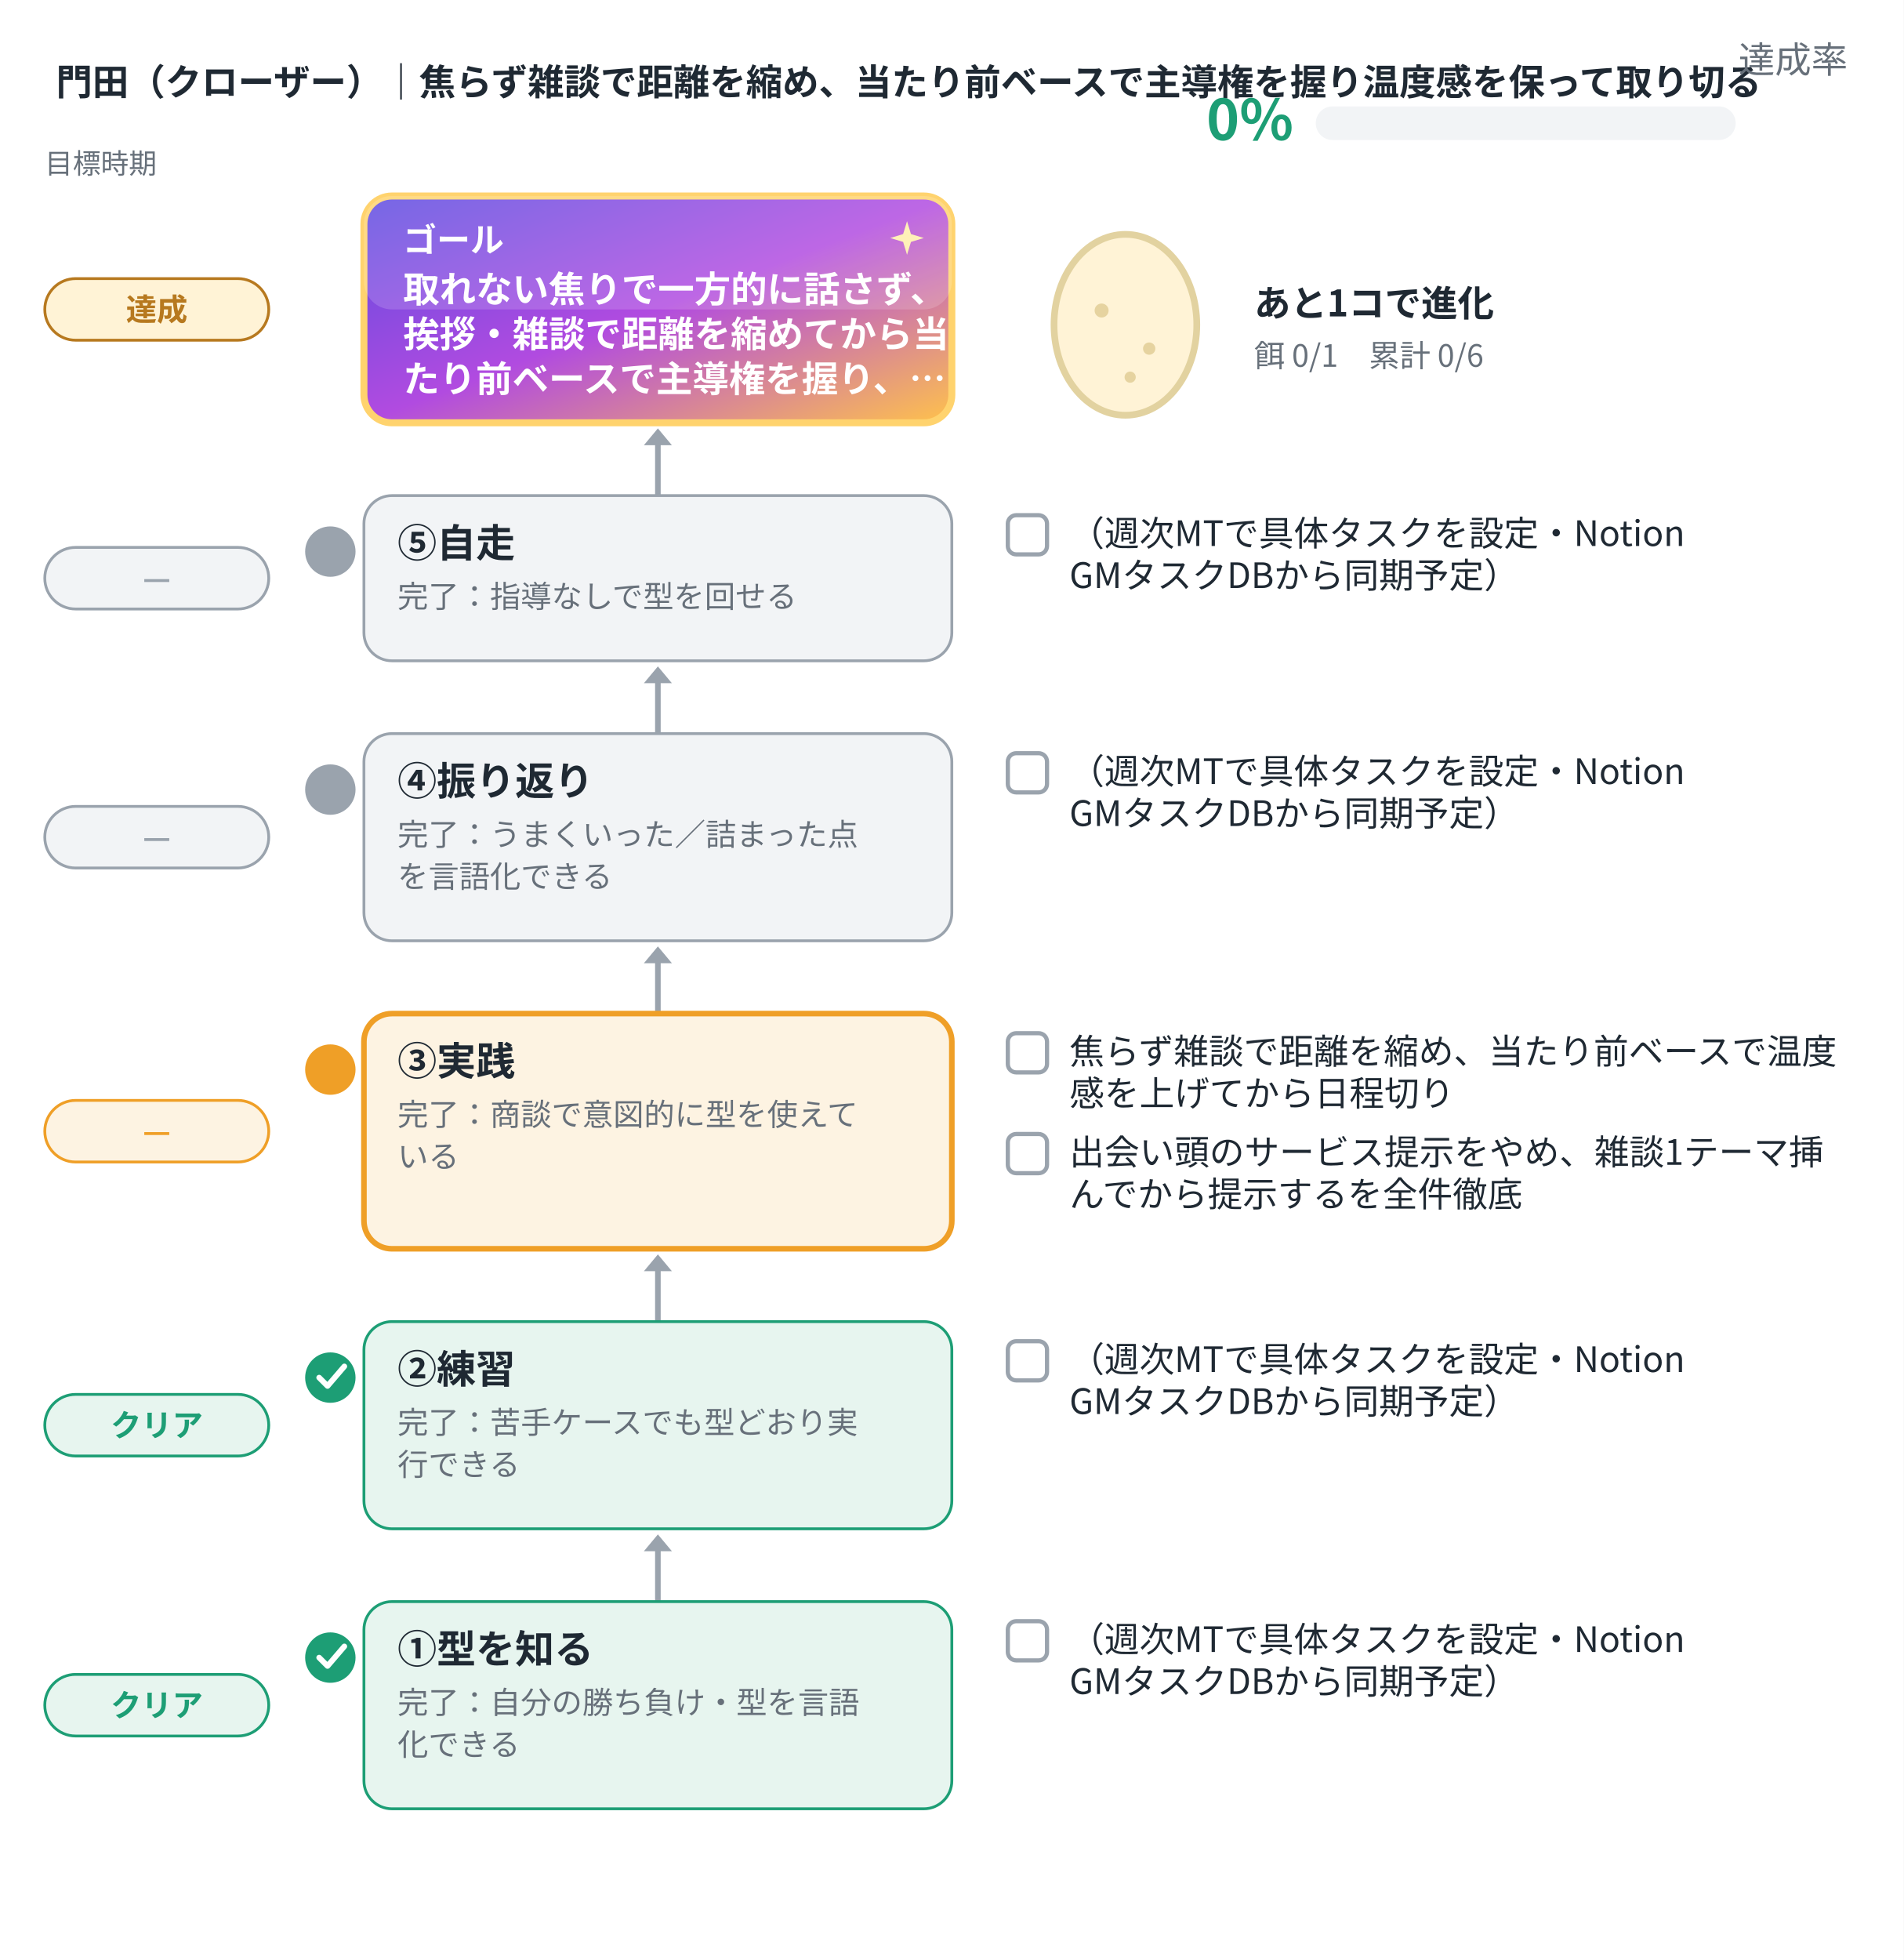
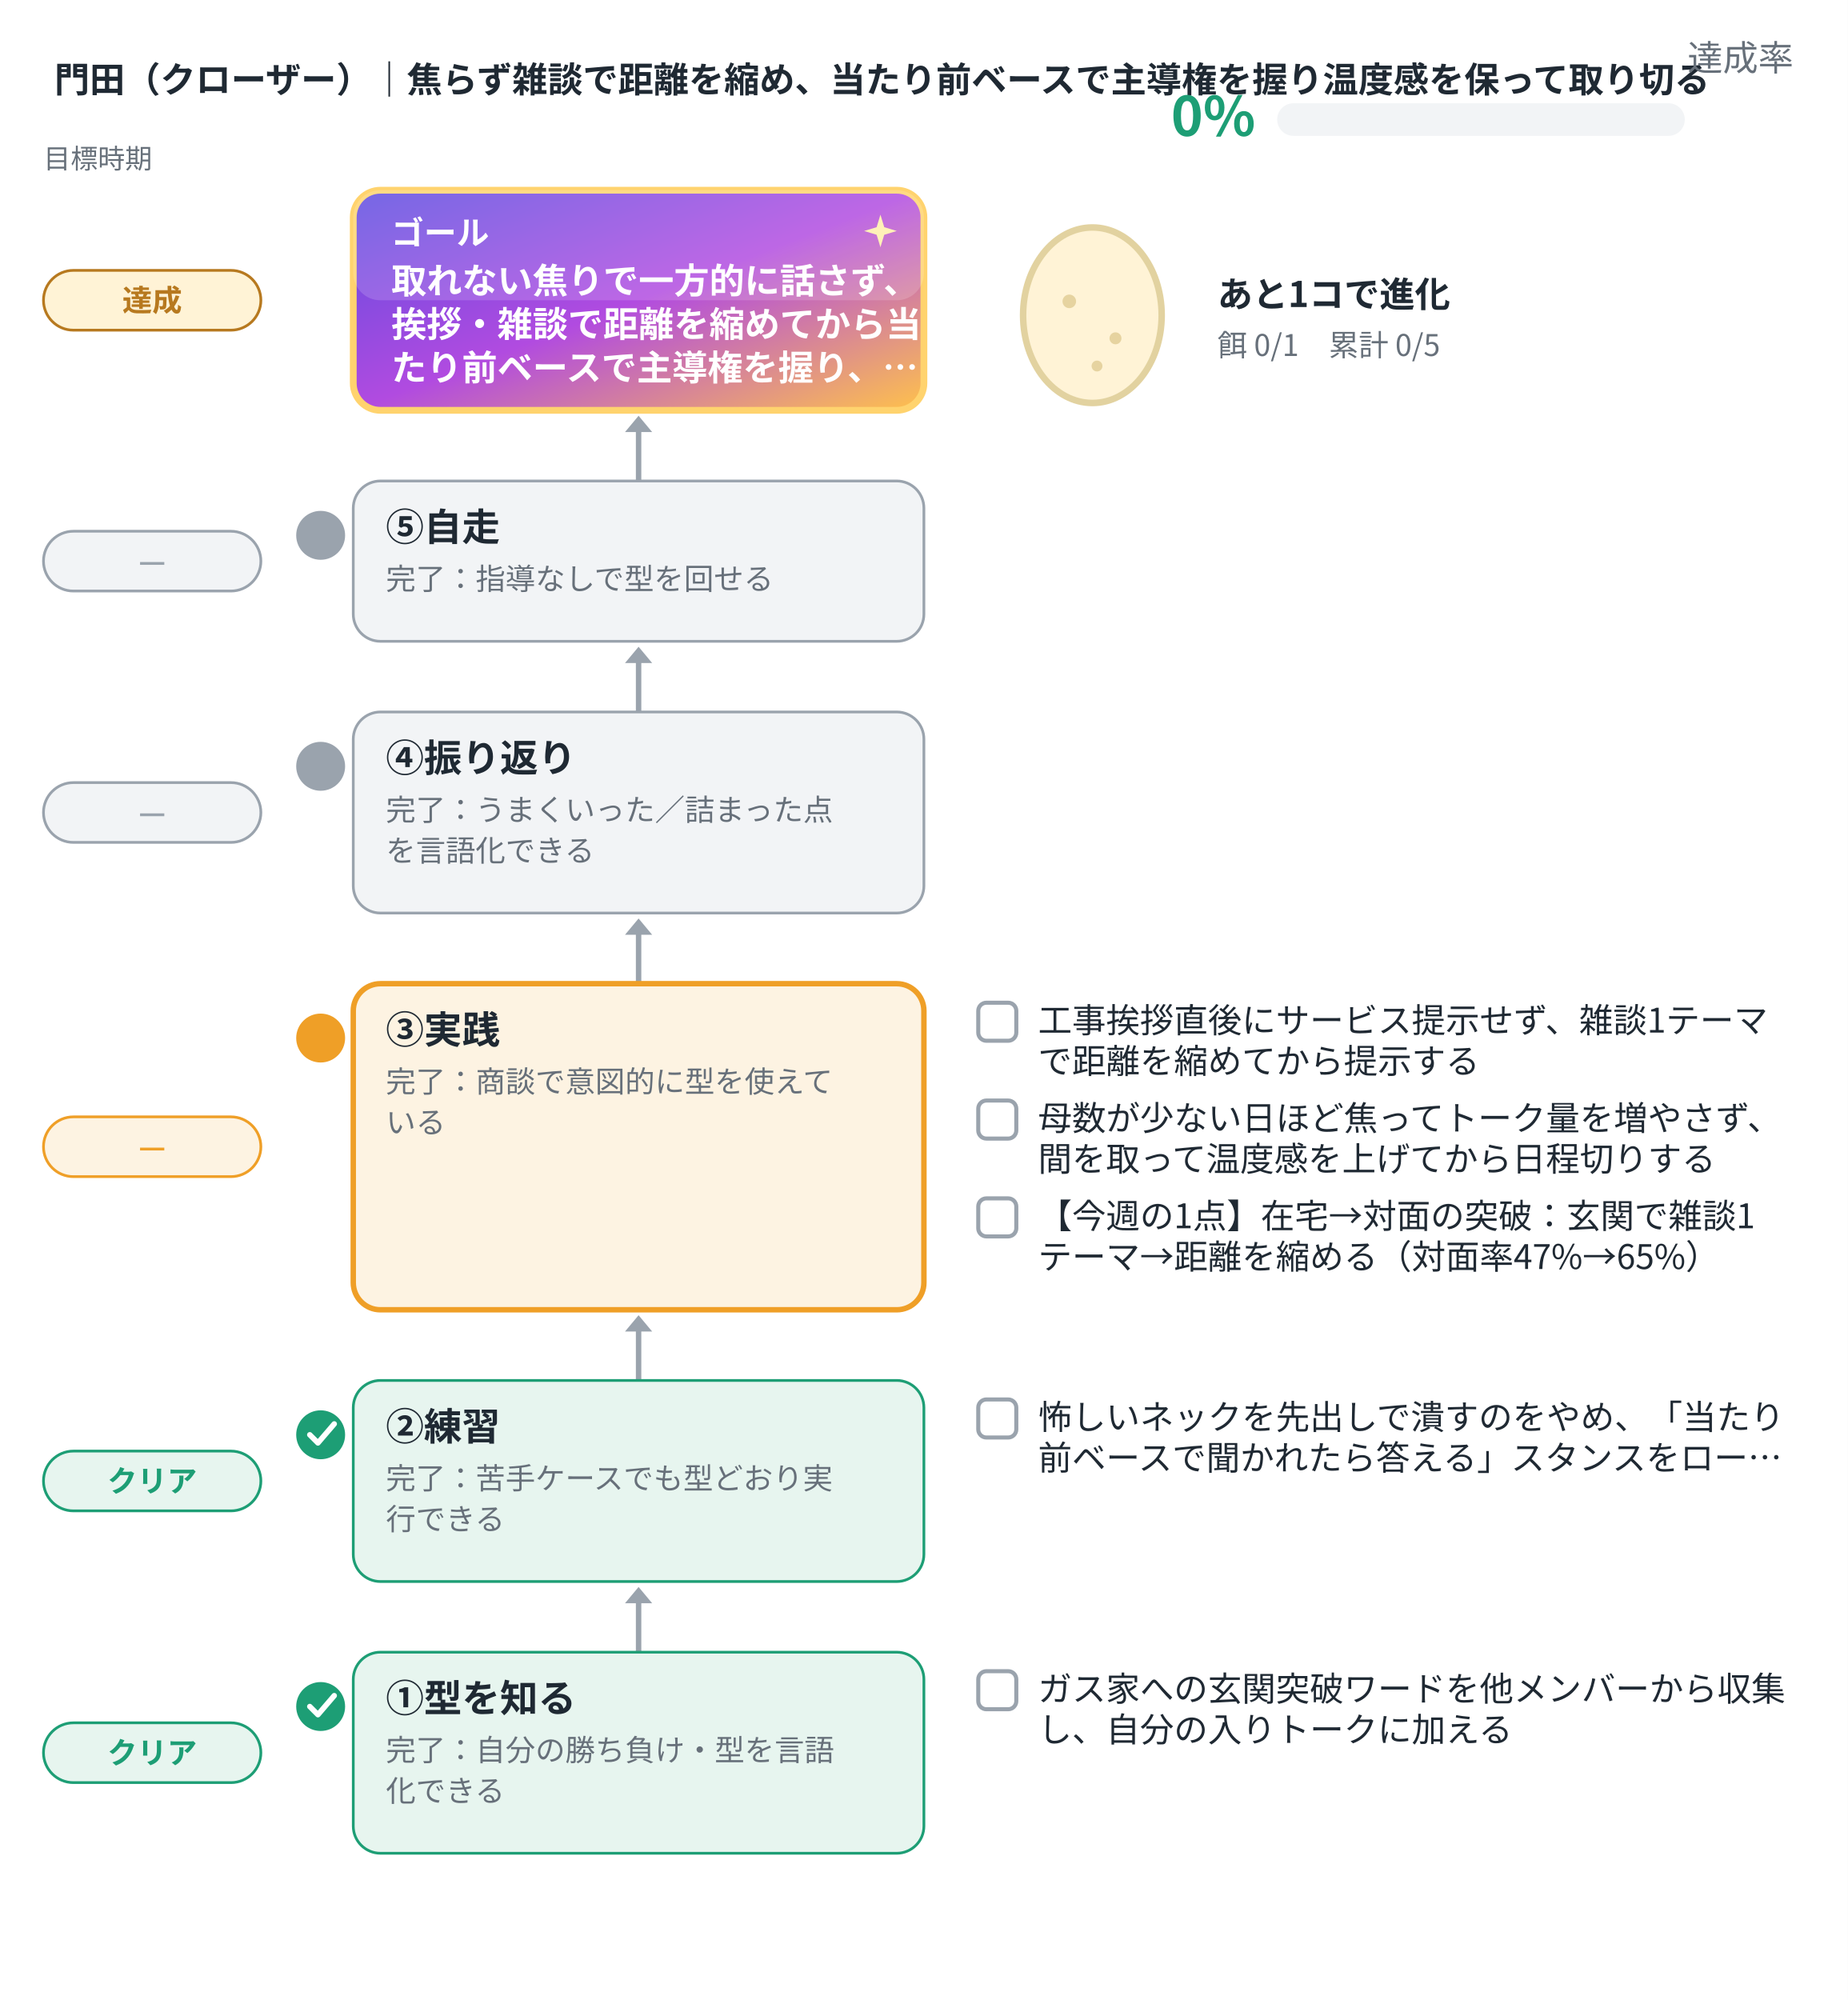
- <svg xmlns="http://www.w3.org/2000/svg" viewBox="0 0 680 700" font-family="Hiragino Sans, 'Noto Sans CJK JP', 'Yu Gothic', sans-serif" width="680" height="700">
+ <svg xmlns="http://www.w3.org/2000/svg" viewBox="0 0 680 736" font-family="Hiragino Sans, 'Noto Sans CJK JP', 'Yu Gothic', sans-serif" width="680" height="736">
  <defs>
    <linearGradient id="goalGrad" x1="0" y1="0" x2="1" y2="1">
      <stop offset="0" stop-color="#5B4BE0" />
      <stop offset="0.5" stop-color="#B14BE0" />
      <stop offset="1" stop-color="#FFC24B" />
    </linearGradient>
    <linearGradient id="phx" x1="0" y1="0" x2="0" y2="1">
      <stop offset="0" stop-color="#FFE259" />
      <stop offset="0.5" stop-color="#FF9A00" />
      <stop offset="1" stop-color="#FF3D00" />
    </linearGradient>
    <linearGradient id="phx2" x1="0" y1="0" x2="0" y2="1">
      <stop offset="0" stop-color="#FFF0A0" />
      <stop offset="1" stop-color="#FF7A00" />
    </linearGradient>
    <linearGradient id="hen" x1="0" y1="0" x2="1" y2="1">
      <stop offset="0" stop-color="#37C9B0" />
      <stop offset="0.6" stop-color="#3DA0E8" />
      <stop offset="1" stop-color="#7A5BE0" />
    </linearGradient>
    <linearGradient id="pcock" x1="0" y1="0" x2="0" y2="1">
      <stop offset="0" stop-color="#2BD0C0" />
      <stop offset="0.55" stop-color="#2E8FD0" />
      <stop offset="1" stop-color="#2E4BB0" />
    </linearGradient>
    <linearGradient id="gold" x1="0" y1="0" x2="0" y2="1">
      <stop offset="0" stop-color="#FFF0A8" />
      <stop offset="0.5" stop-color="#F2C230" />
      <stop offset="1" stop-color="#C8901A" />
    </linearGradient>
  </defs>
-   <rect x="0" y="0" width="680" height="700" fill="#FFFFFF" />
+   <rect x="0" y="0" width="680" height="736" fill="#FFFFFF" />
  <text x="20" y="34" font-size="13" font-weight="700" fill="#1F2933">門田（クローザー）｜焦らず雑談で距離を縮め、当たり前ベースで主導権を握り温度感を保って取り切る</text>
  <text x="660" y="26" text-anchor="end" font-size="13" fill="#67707A">達成率</text>
  <text x="462" y="50" text-anchor="end" font-size="20" font-weight="700" fill="#1D9E75">0%</text>
  <rect x="470" y="38" width="150" height="12" rx="6" fill="#F2F4F6" />
  <rect x="470" y="38" width="0" height="12" rx="6" fill="#1D9E75" />
  <rect x="130" y="70" width="210" height="81" rx="10" fill="url(#goalGrad)" stroke="#FFD36E" stroke-width="2.5" />
  <rect x="130" y="70" width="210" height="40.5" rx="10" fill="#FFFFFF" opacity="0.16" />
  <text x="144" y="90" font-size="12" font-weight="700" fill="#FFFFFF">ゴール</text>
  <polygon points="324.0,79.0 325.4,83.6 330.0,85.0 325.4,86.4 324.0,91.0 322.6,86.4 318.0,85.0 322.6,83.6" fill="#FFF1B8" />
  <text x="144" y="108" font-size="13" font-weight="600" fill="#FFFFFF">取れない焦りで一方的に話さず、</text>
  <text x="144" y="124" font-size="13" font-weight="600" fill="#FFFFFF">挨拶・雑談で距離を縮めてから当</text>
  <text x="144" y="140" font-size="13" font-weight="600" fill="#FFFFFF">たり前ベースで主導権を握り、…</text>
  <rect x="16" y="99.5" width="80" height="22" rx="11" fill="#FFF3D6" stroke="#B7791F" stroke-width="1" />
  <text x="56.0" y="114.5" text-anchor="middle" font-size="11" font-weight="700" fill="#B7791F">達成</text>
  <ellipse cx="402.0" cy="116.0" rx="25.5" ry="32.3" fill="#FFF3D6" />
  <ellipse cx="402.0" cy="116.0" rx="25.5" ry="32.3" fill="none" stroke="#E2D2A0" stroke-width="2.4" />
  <circle cx="393.5" cy="110.9" r="2.5" fill="#E6D3A0" />
  <circle cx="410.5" cy="124.5" r="2.2" fill="#E6D3A0" />
  <circle cx="403.7" cy="134.7" r="2.0" fill="#E6D3A0" />
  <text x="448" y="113" font-size="13" font-weight="700" fill="#1F2933">あと1コで進化</text>
-   <text x="448" y="131" font-size="11" fill="#67707A">餌 0/1　累計 0/6</text>
+   <text x="448" y="131" font-size="11" fill="#67707A">餌 0/1　累計 0/5</text>
  <text x="16" y="62" font-size="10" fill="#67707A">目標時期</text>
  <line x1="235.0" y1="177" x2="235.0" y2="157" stroke="#9AA3AD" stroke-width="2" />
  <path d="M230.0,159 L235.0,153 L240.0,159 Z" fill="#9AA3AD" />
  <rect x="130" y="177" width="210" height="59" rx="10" fill="#F2F4F6" stroke="#9AA3AD" stroke-width="1" />
  <circle cx="118" cy="197" r="9" fill="#9AA3AD" />
  <text x="142" y="199" font-size="14" font-weight="700" fill="#1F2933">⑤自走</text>
  <text x="142" y="217" font-size="11" fill="#67707A">完了：指導なしで型を回せる</text>
  <rect x="16" y="195.5" width="80" height="22" rx="11" fill="#F2F4F6" stroke="#9AA3AD" stroke-width="1" />
  <text x="56.0" y="210.5" text-anchor="middle" font-size="11" font-weight="700" fill="#9AA3AD">—</text>
-   <rect x="360" y="184" width="14" height="14" rx="3" fill="#fff" stroke="#9AA3AD" stroke-width="1.5" />
-   <text x="382" y="195" font-size="12.5" fill="#1F2933">（週次MTで具体タスクを設定・Notion </text>
-   <text x="382" y="210" font-size="12.5" fill="#1F2933">GMタスクDBから同期予定）</text>
  <line x1="235.0" y1="262" x2="235.0" y2="242" stroke="#9AA3AD" stroke-width="2" />
  <path d="M230.0,244 L235.0,238 L240.0,244 Z" fill="#9AA3AD" />
  <rect x="130" y="262" width="210" height="74" rx="10" fill="#F2F4F6" stroke="#9AA3AD" stroke-width="1" />
  <circle cx="118" cy="282" r="9" fill="#9AA3AD" />
  <text x="142" y="284" font-size="14" font-weight="700" fill="#1F2933">④振り返り</text>
  <text x="142" y="302" font-size="11" fill="#67707A">完了：うまくいった／詰まった点</text>
  <text x="142" y="317" font-size="11" fill="#67707A">を言語化できる</text>
  <rect x="16" y="288.0" width="80" height="22" rx="11" fill="#F2F4F6" stroke="#9AA3AD" stroke-width="1" />
  <text x="56.0" y="303.0" text-anchor="middle" font-size="11" font-weight="700" fill="#9AA3AD">—</text>
-   <rect x="360" y="269" width="14" height="14" rx="3" fill="#fff" stroke="#9AA3AD" stroke-width="1.5" />
-   <text x="382" y="280" font-size="12.5" fill="#1F2933">（週次MTで具体タスクを設定・Notion </text>
-   <text x="382" y="295" font-size="12.5" fill="#1F2933">GMタスクDBから同期予定）</text>
  <line x1="235.0" y1="362" x2="235.0" y2="342" stroke="#9AA3AD" stroke-width="2" />
  <path d="M230.0,344 L235.0,338 L240.0,344 Z" fill="#9AA3AD" />
-   <rect x="130" y="362" width="210" height="84" rx="10" fill="#FDF3E2" stroke="#EF9F27" stroke-width="2" />
+   <rect x="130" y="362" width="210" height="120" rx="10" fill="#FDF3E2" stroke="#EF9F27" stroke-width="2" />
  <circle cx="118" cy="382" r="9" fill="#EF9F27" />
  <text x="142" y="384" font-size="14" font-weight="700" fill="#1F2933">③実践</text>
  <text x="142" y="402" font-size="11" fill="#67707A">完了：商談で意図的に型を使えて</text>
  <text x="142" y="417" font-size="11" fill="#67707A">いる</text>
-   <rect x="16" y="393.0" width="80" height="22" rx="11" fill="#FDF3E2" stroke="#EF9F27" stroke-width="1" />
-   <text x="56.0" y="408.0" text-anchor="middle" font-size="11" font-weight="700" fill="#EF9F27">—</text>
+   <rect x="16" y="411.0" width="80" height="22" rx="11" fill="#FDF3E2" stroke="#EF9F27" stroke-width="1" />
+   <text x="56.0" y="426.0" text-anchor="middle" font-size="11" font-weight="700" fill="#EF9F27">—</text>
  <rect x="360" y="369" width="14" height="14" rx="3" fill="#fff" stroke="#9AA3AD" stroke-width="1.5" />
-   <text x="382" y="380" font-size="12.5" fill="#1F2933">焦らず雑談で距離を縮め、当たり前ベースで温度</text>
-   <text x="382" y="395" font-size="12.5" fill="#1F2933">感を上げてから日程切り</text>
+   <text x="382" y="380" font-size="12.5" fill="#1F2933">工事挨拶直後にサービス提示せず、雑談1テーマ</text>
+   <text x="382" y="395" font-size="12.5" fill="#1F2933">で距離を縮めてから提示する</text>
  <rect x="360" y="405" width="14" height="14" rx="3" fill="#fff" stroke="#9AA3AD" stroke-width="1.5" />
-   <text x="382" y="416" font-size="12.5" fill="#1F2933">出会い頭のサービス提示をやめ、雑談1テーマ挿</text>
-   <text x="382" y="431" font-size="12.5" fill="#1F2933">んでから提示するを全件徹底</text>
-   <line x1="235.0" y1="472" x2="235.0" y2="452" stroke="#9AA3AD" stroke-width="2" />
-   <path d="M230.0,454 L235.0,448 L240.0,454 Z" fill="#9AA3AD" />
-   <rect x="130" y="472" width="210" height="74" rx="10" fill="#E7F5EF" stroke="#1D9E75" stroke-width="1" />
-   <circle cx="118" cy="492" r="9" fill="#1D9E75" />
-   <path d="M114,492 l3,3 l6,-7" fill="none" stroke="#fff" stroke-width="2" stroke-linecap="round" stroke-linejoin="round" />
-   <text x="142" y="494" font-size="14" font-weight="700" fill="#1F2933">②練習</text>
-   <text x="142" y="512" font-size="11" fill="#67707A">完了：苦手ケースでも型どおり実</text>
-   <text x="142" y="527" font-size="11" fill="#67707A">行できる</text>
-   <rect x="16" y="498.0" width="80" height="22" rx="11" fill="#E7F5EF" stroke="#1D9E75" stroke-width="1" />
-   <text x="56.0" y="513.0" text-anchor="middle" font-size="11" font-weight="700" fill="#1D9E75">クリア</text>
-   <rect x="360" y="479" width="14" height="14" rx="3" fill="#fff" stroke="#9AA3AD" stroke-width="1.5" />
-   <text x="382" y="490" font-size="12.5" fill="#1F2933">（週次MTで具体タスクを設定・Notion </text>
-   <text x="382" y="505" font-size="12.5" fill="#1F2933">GMタスクDBから同期予定）</text>
-   <line x1="235.0" y1="572" x2="235.0" y2="552" stroke="#9AA3AD" stroke-width="2" />
-   <path d="M230.0,554 L235.0,548 L240.0,554 Z" fill="#9AA3AD" />
-   <rect x="130" y="572" width="210" height="74" rx="10" fill="#E7F5EF" stroke="#1D9E75" stroke-width="1" />
-   <circle cx="118" cy="592" r="9" fill="#1D9E75" />
-   <path d="M114,592 l3,3 l6,-7" fill="none" stroke="#fff" stroke-width="2" stroke-linecap="round" stroke-linejoin="round" />
-   <text x="142" y="594" font-size="14" font-weight="700" fill="#1F2933">①型を知る</text>
-   <text x="142" y="612" font-size="11" fill="#67707A">完了：自分の勝ち負け・型を言語</text>
-   <text x="142" y="627" font-size="11" fill="#67707A">化できる</text>
-   <rect x="16" y="598.0" width="80" height="22" rx="11" fill="#E7F5EF" stroke="#1D9E75" stroke-width="1" />
-   <text x="56.0" y="613.0" text-anchor="middle" font-size="11" font-weight="700" fill="#1D9E75">クリア</text>
-   <rect x="360" y="579" width="14" height="14" rx="3" fill="#fff" stroke="#9AA3AD" stroke-width="1.5" />
-   <text x="382" y="590" font-size="12.5" fill="#1F2933">（週次MTで具体タスクを設定・Notion </text>
-   <text x="382" y="605" font-size="12.5" fill="#1F2933">GMタスクDBから同期予定）</text>
+   <text x="382" y="416" font-size="12.5" fill="#1F2933">母数が少ない日ほど焦ってトーク量を増やさず、</text>
+   <text x="382" y="431" font-size="12.5" fill="#1F2933">間を取って温度感を上げてから日程切りする</text>
+   <rect x="360" y="441" width="14" height="14" rx="3" fill="#fff" stroke="#9AA3AD" stroke-width="1.5" />
+   <text x="382" y="452" font-size="12.5" fill="#1F2933">【今週の1点】在宅→対面の突破：玄関で雑談1</text>
+   <text x="382" y="467" font-size="12.5" fill="#1F2933">テーマ→距離を縮める（対面率47%→65%）</text>
+   <line x1="235.0" y1="508" x2="235.0" y2="488" stroke="#9AA3AD" stroke-width="2" />
+   <path d="M230.0,490 L235.0,484 L240.0,490 Z" fill="#9AA3AD" />
+   <rect x="130" y="508" width="210" height="74" rx="10" fill="#E7F5EF" stroke="#1D9E75" stroke-width="1" />
+   <circle cx="118" cy="528" r="9" fill="#1D9E75" />
+   <path d="M114,528 l3,3 l6,-7" fill="none" stroke="#fff" stroke-width="2" stroke-linecap="round" stroke-linejoin="round" />
+   <text x="142" y="530" font-size="14" font-weight="700" fill="#1F2933">②練習</text>
+   <text x="142" y="548" font-size="11" fill="#67707A">完了：苦手ケースでも型どおり実</text>
+   <text x="142" y="563" font-size="11" fill="#67707A">行できる</text>
+   <rect x="16" y="534.0" width="80" height="22" rx="11" fill="#E7F5EF" stroke="#1D9E75" stroke-width="1" />
+   <text x="56.0" y="549.0" text-anchor="middle" font-size="11" font-weight="700" fill="#1D9E75">クリア</text>
+   <rect x="360" y="515" width="14" height="14" rx="3" fill="#fff" stroke="#9AA3AD" stroke-width="1.5" />
+   <text x="382" y="526" font-size="12.5" fill="#1F2933">怖しいネックを先出しで潰すのをやめ、「当たり</text>
+   <text x="382" y="541" font-size="12.5" fill="#1F2933">前ベースで聞かれたら答える」スタンスをロー…</text>
+   <line x1="235.0" y1="608" x2="235.0" y2="588" stroke="#9AA3AD" stroke-width="2" />
+   <path d="M230.0,590 L235.0,584 L240.0,590 Z" fill="#9AA3AD" />
+   <rect x="130" y="608" width="210" height="74" rx="10" fill="#E7F5EF" stroke="#1D9E75" stroke-width="1" />
+   <circle cx="118" cy="628" r="9" fill="#1D9E75" />
+   <path d="M114,628 l3,3 l6,-7" fill="none" stroke="#fff" stroke-width="2" stroke-linecap="round" stroke-linejoin="round" />
+   <text x="142" y="630" font-size="14" font-weight="700" fill="#1F2933">①型を知る</text>
+   <text x="142" y="648" font-size="11" fill="#67707A">完了：自分の勝ち負け・型を言語</text>
+   <text x="142" y="663" font-size="11" fill="#67707A">化できる</text>
+   <rect x="16" y="634.0" width="80" height="22" rx="11" fill="#E7F5EF" stroke="#1D9E75" stroke-width="1" />
+   <text x="56.0" y="649.0" text-anchor="middle" font-size="11" font-weight="700" fill="#1D9E75">クリア</text>
+   <rect x="360" y="615" width="14" height="14" rx="3" fill="#fff" stroke="#9AA3AD" stroke-width="1.5" />
+   <text x="382" y="626" font-size="12.5" fill="#1F2933">ガス家への玄関突破ワードを他メンバーから収集</text>
+   <text x="382" y="641" font-size="12.5" fill="#1F2933">し、自分の入りトークに加える</text>
</svg>
